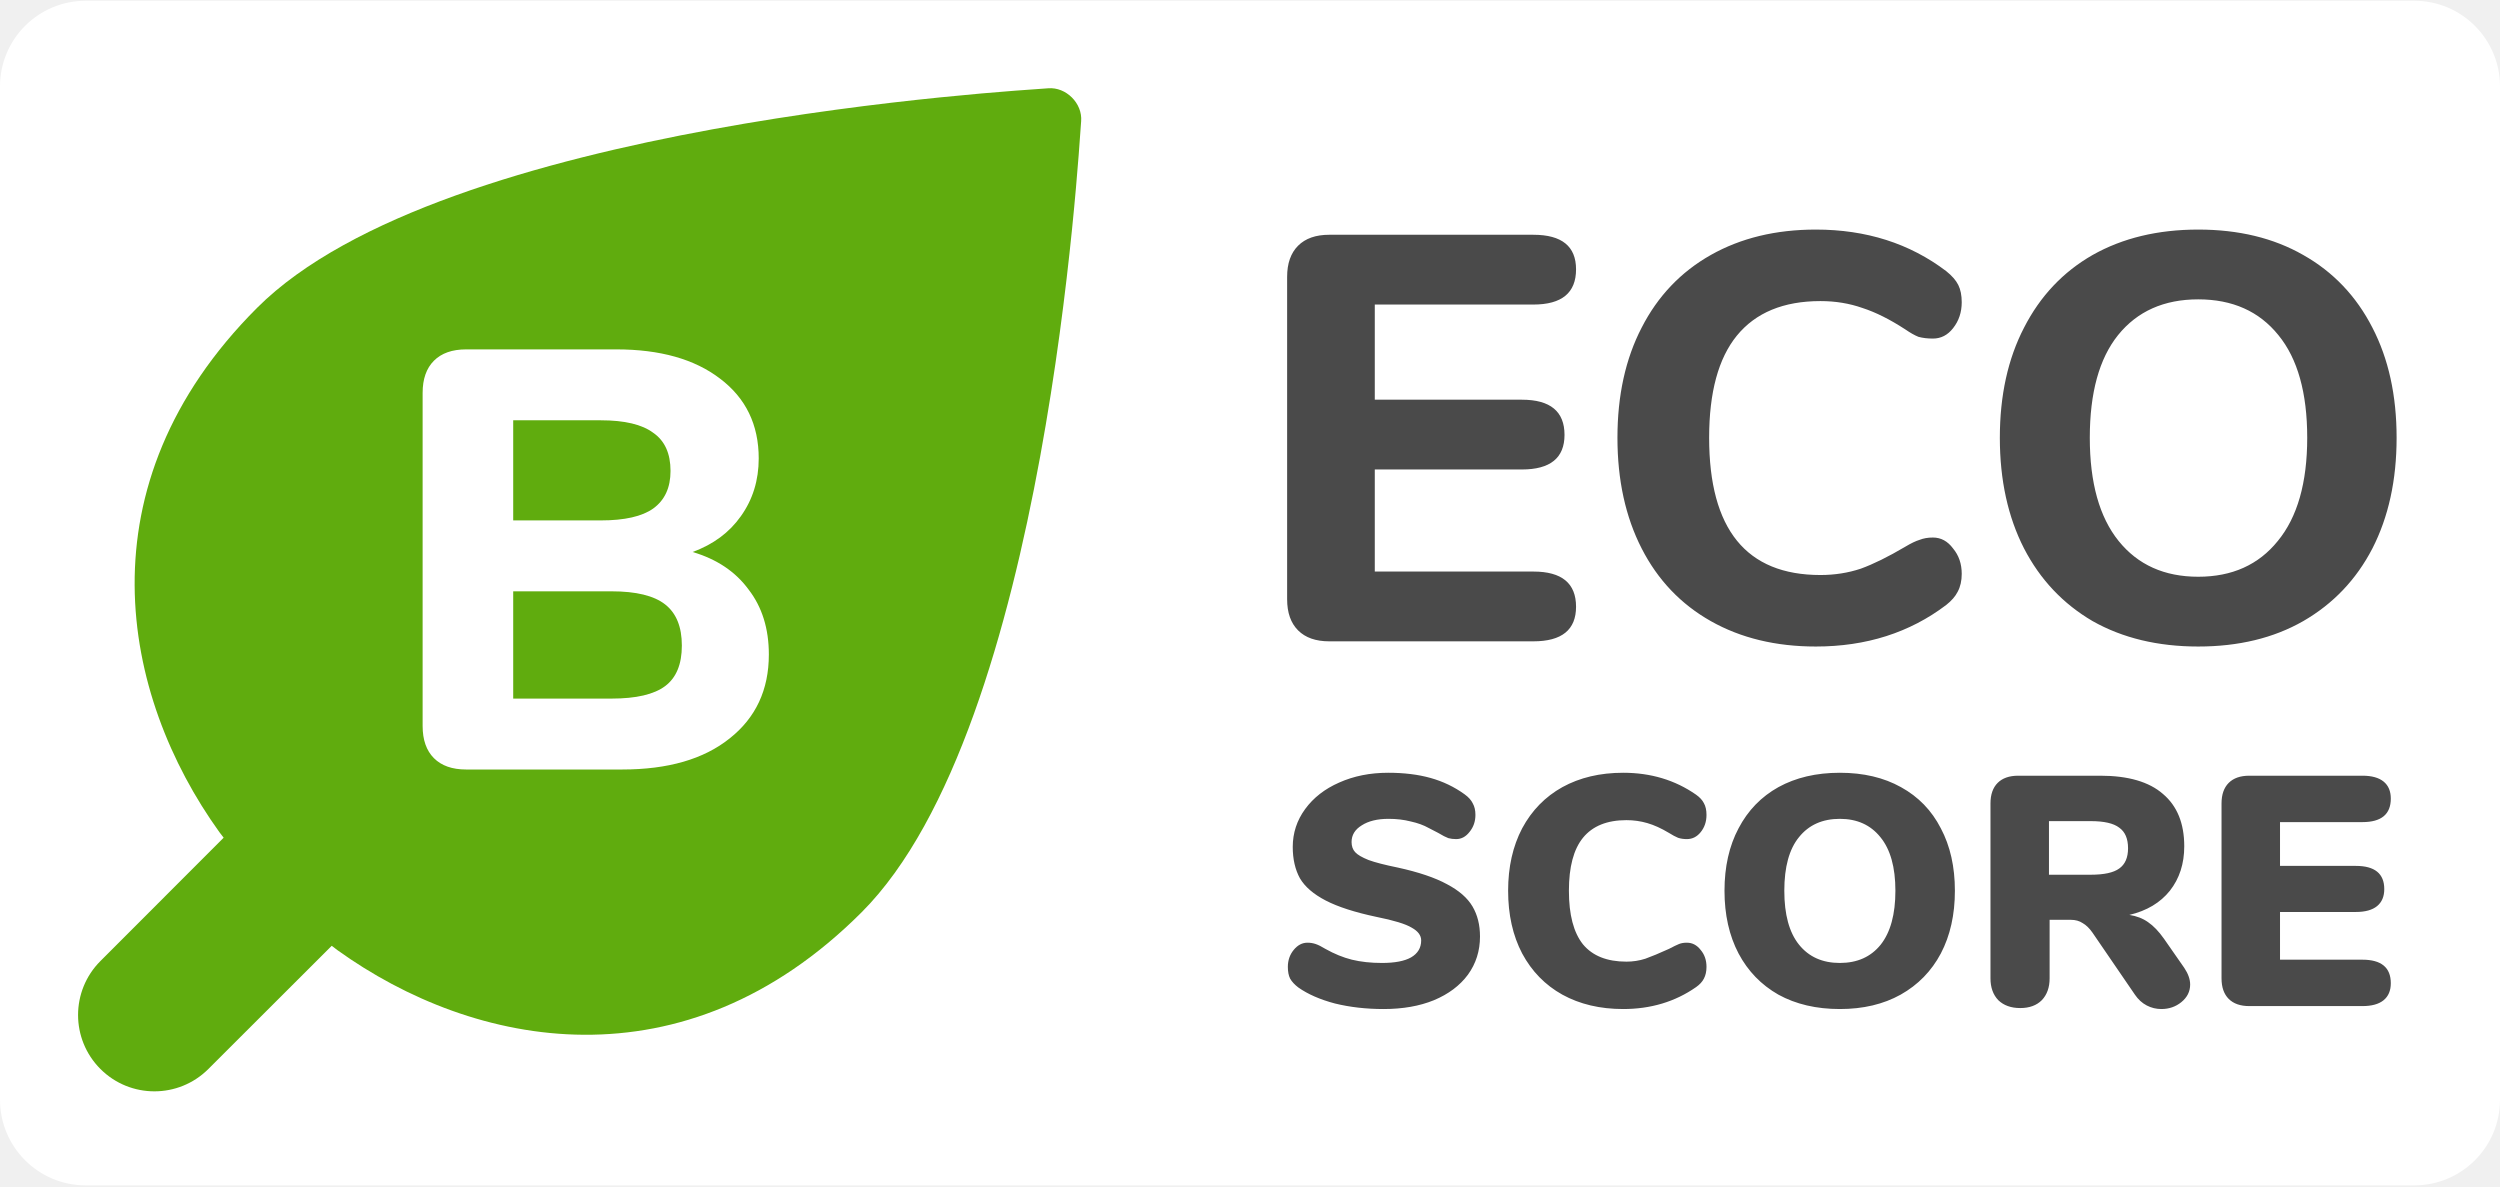
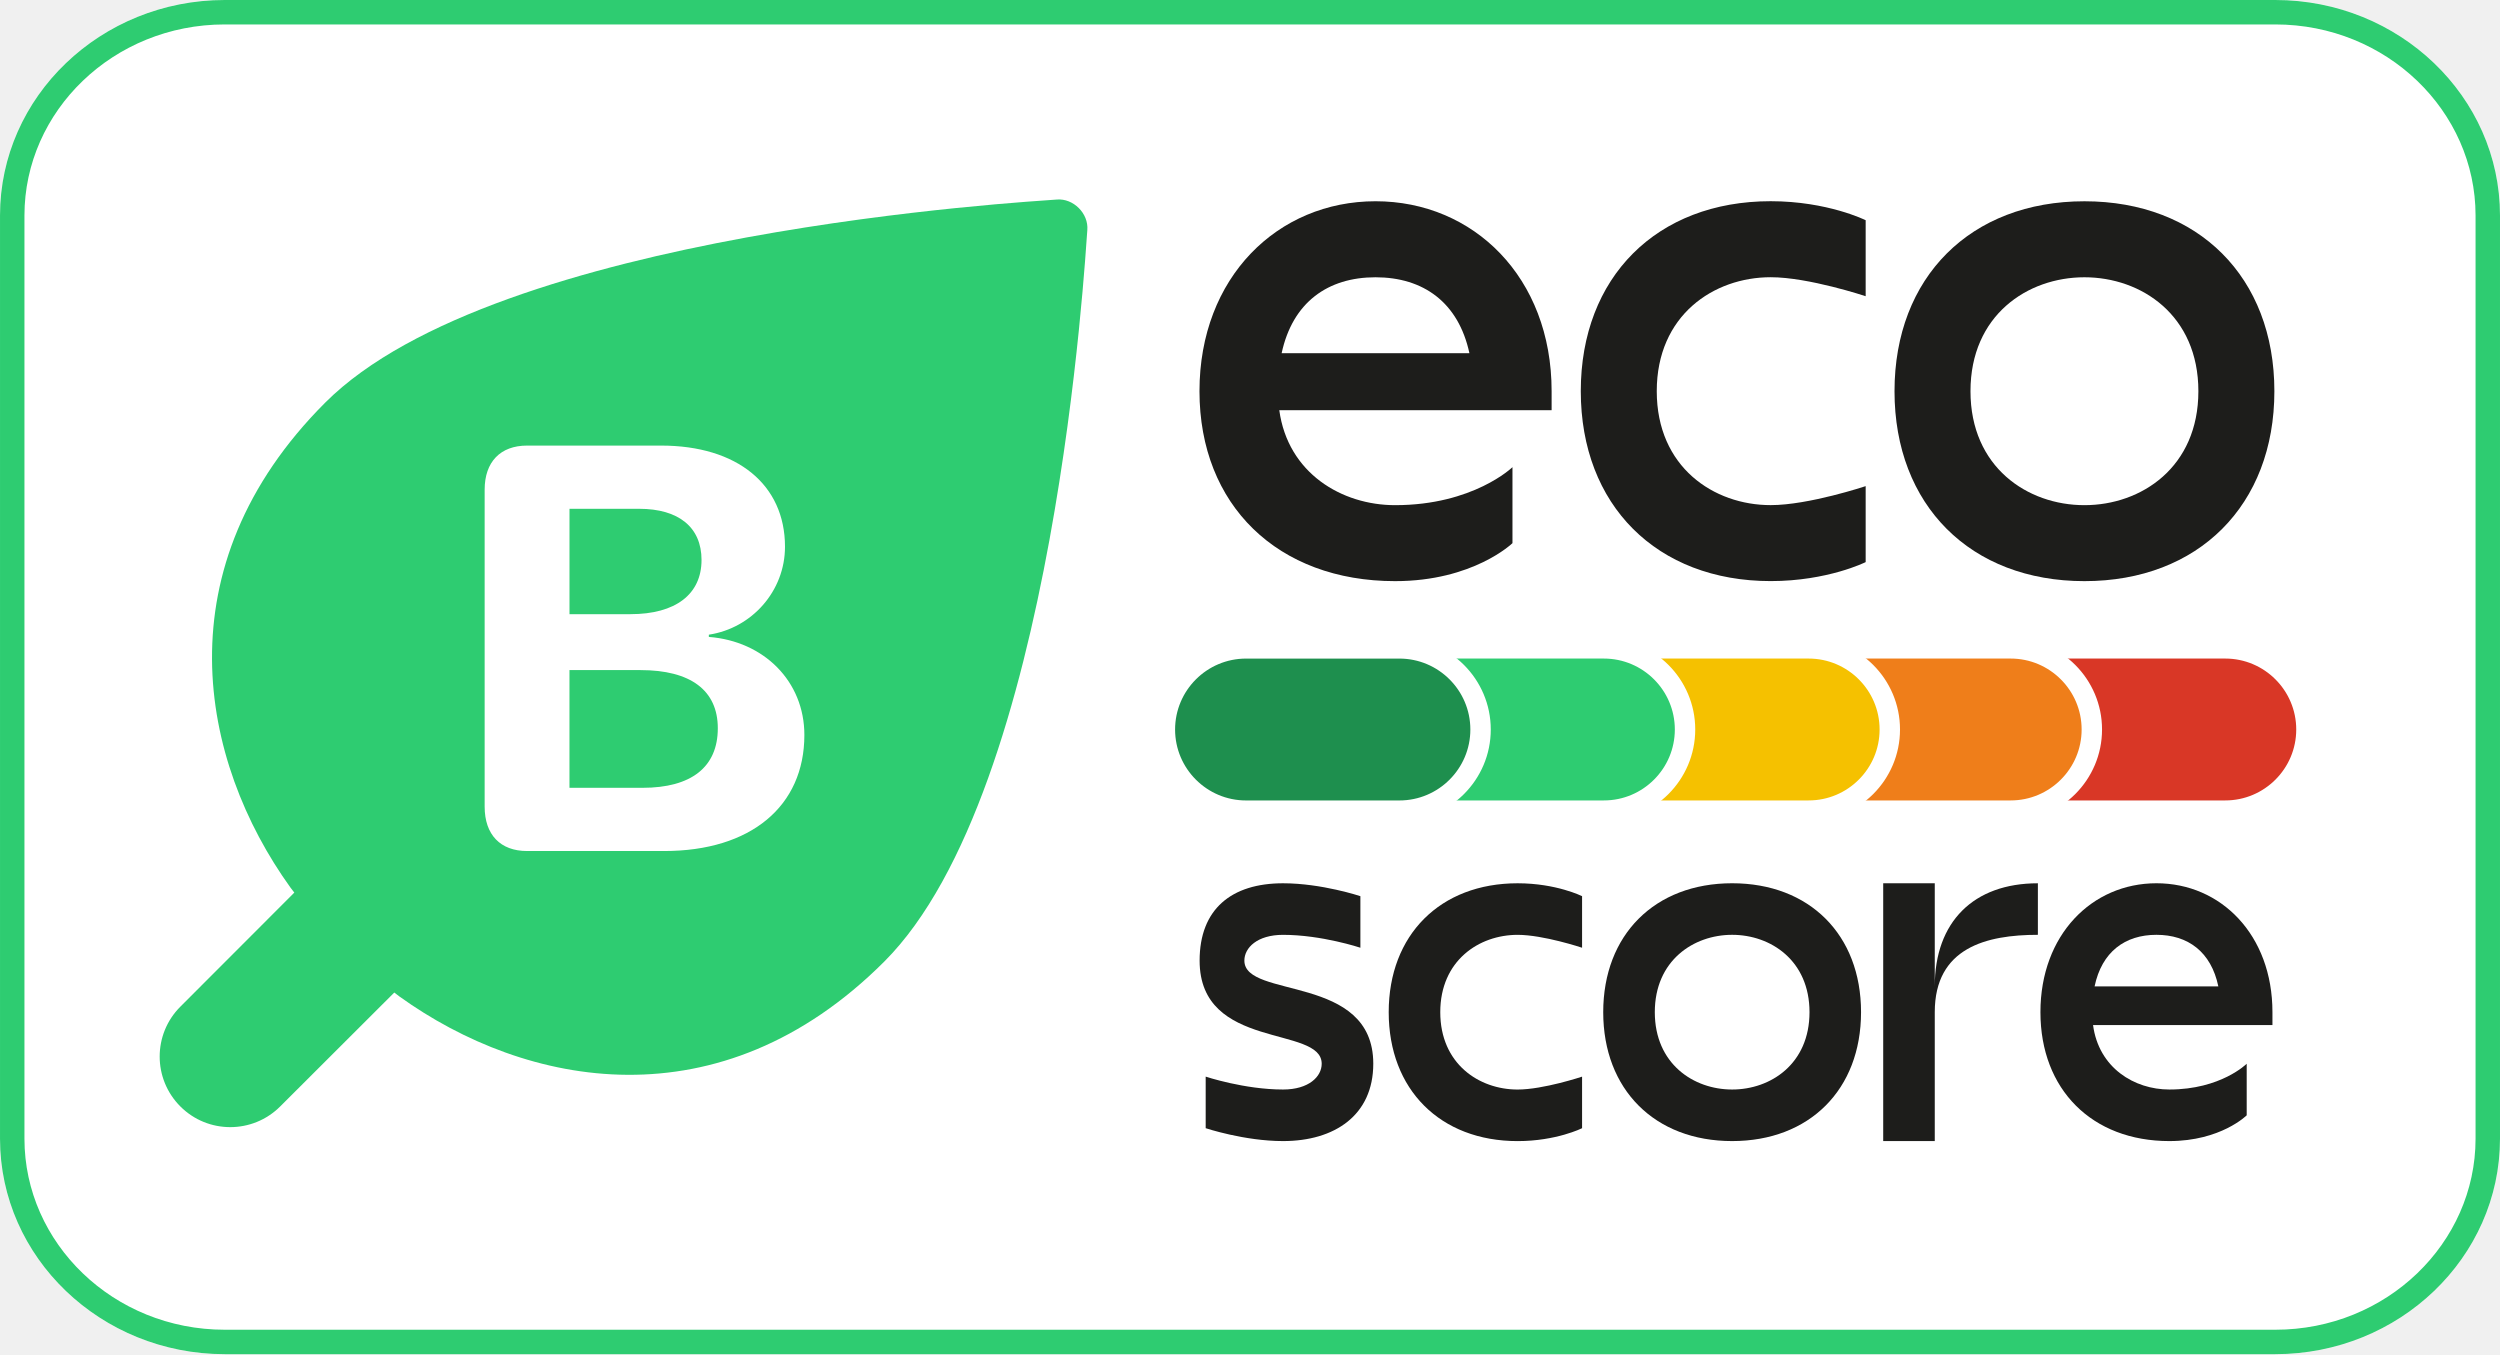
- <svg xmlns="http://www.w3.org/2000/svg" width="274" height="130" viewBox="0 0 1377.625 652.782" fill="none" version="1.1" id="svg44">
-   <rect style="fill:#ffffff;stroke-width:0.973" id="rect3193" width="1377.625" height="652.782" x="0" y="0" ry="47.219" />
-   <g clip-path="url(#clip0)" id="g34" transform="translate(-111.6875,-50.10901)">
-     <g clip-path="url(#clip1)" id="g30">
-       <path d="m 689.261,98.344 c 9.874,-0.833 19.022,8.316 18.189,18.19 -1.213,14.061 -18.725,333.622 -120.986,435.883 -98.014,98.014 -213.504,75.007 -288.915,20.795 -0.908,-0.653 -1.933,-1.439 -3.058,-2.343 l -67.981,67.886 c -16.426,16.425 -43.057,16.425 -59.482,0 -16.426,-16.426 -16.426,-43.057 0,-59.482 l 67.898,-67.97 c -0.908,-1.13 -1.699,-2.158 -2.355,-3.069 C 178.359,432.823 155.352,317.333 253.366,219.319 355.627,117.057 675.187,99.546 689.261,98.344 Z" fill="#60ac0e" id="path26" />
-       <path d="m 493.331,353.868 c 13.354,3.941 23.644,10.837 30.868,20.688 7.443,9.633 11.165,21.564 11.165,35.794 0,19.483 -7.224,34.917 -21.673,46.301 -14.23,11.384 -33.933,17.076 -59.108,17.076 h -86.036 c -7.662,0 -13.573,-2.08 -17.732,-6.239 -4.16,-4.16 -6.24,-10.071 -6.24,-17.733 V 266.191 c 0,-7.662 2.08,-13.573 6.24,-17.733 4.159,-4.159 10.07,-6.239 17.732,-6.239 h 82.752 c 24.081,0 43.127,5.364 57.138,16.091 14.23,10.727 21.345,25.394 21.345,44.003 0,12.04 -3.284,22.658 -9.852,31.852 -6.349,8.976 -15.215,15.544 -26.599,19.703 z m -98.842,-17.404 h 48.272 c 13.135,0 22.768,-2.189 28.897,-6.568 6.349,-4.597 9.523,-11.493 9.523,-20.687 0,-9.633 -3.174,-16.638 -9.523,-21.017 -6.129,-4.597 -15.762,-6.896 -28.897,-6.896 h -48.272 z m 54.183,98.186 c 13.573,0 23.424,-2.299 29.554,-6.896 6.13,-4.598 9.195,-12.041 9.195,-22.33 0,-10.289 -3.065,-17.842 -9.195,-22.658 -6.13,-4.817 -15.981,-7.225 -29.554,-7.225 h -54.183 v 59.109 z" fill="#ffffff" id="path28" />
+ <svg xmlns="http://www.w3.org/2000/svg" width="240" height="130" viewBox="0 0 240 130" version="1.1" id="svg2032">
+   <defs id="defs2029">
+     <clipPath clipPathUnits="userSpaceOnUse" id="clipPath1836">
+       <path d="m -576.406,-131.683 h 841.89 v 595.276 H -576.406 Z" id="path1838" style="stroke-width:1" />
+     </clipPath>
+     <clipPath clipPathUnits="userSpaceOnUse" id="clipPath1817">
+       <path d="m -480.445,-91.617 h 841.89 v 595.276 H -480.445 Z" id="path1819" style="stroke-width:1" />
+     </clipPath>
+     <clipPath clipPathUnits="userSpaceOnUse" id="clipPath1872">
+       <path d="m -488.313,-132.237 h 841.89 v 595.276 H -488.313 Z" id="path1874" style="stroke-width:1" />
+     </clipPath>
+     <clipPath clipPathUnits="userSpaceOnUse" id="clipPath1878">
+       <path d="m -519.714,-136.177 h 841.89 v 595.276 H -519.714 Z" id="path1880" style="stroke-width:1" />
+     </clipPath>
+     <clipPath clipPathUnits="userSpaceOnUse" id="clipPath1886">
+       <path d="m -521.325,-134.642 h 841.89 v 595.276 H -521.325 Z" id="path1888" style="stroke-width:1" />
+     </clipPath>
+     <clipPath clipPathUnits="userSpaceOnUse" id="clipPath1892">
+       <path d="m -532.144,-130.648 h 841.89 v 595.276 H -532.144 Z" id="path1894" style="stroke-width:1" />
+     </clipPath>
+     <clipPath clipPathUnits="userSpaceOnUse" id="clipPath1898">
+       <path d="m -500.02,-102.749 h 841.89 v 595.276 H -500.02 Z" id="path1900" style="stroke-width:1" />
+     </clipPath>
+     <clipPath clipPathUnits="userSpaceOnUse" id="clipPath1904">
+       <path d="m -522.55,-115.224 h 841.89 v 595.276 H -522.55 Z" id="path1906" style="stroke-width:1" />
+     </clipPath>
+     <clipPath clipPathUnits="userSpaceOnUse" id="clipPath1910">
+       <path d="m -561.373,-85.195 h 841.89 v 595.276 H -561.373 Z" id="path1912" style="stroke-width:1" />
+     </clipPath>
+     <clipPath clipPathUnits="userSpaceOnUse" id="clipPath1916">
+       <path d="m -562.786,-87.568 h 841.89 v 595.276 H -562.786 Z" id="path1918" style="stroke-width:1" />
+     </clipPath>
+     <clipPath clipPathUnits="userSpaceOnUse" id="clipPath1593">
+       <path d="m -503.056,-291.809 h 841.89 v 595.276 H -503.056 Z" id="path1595" style="stroke-width:1" />
+     </clipPath>
+     <clipPath clipPathUnits="userSpaceOnUse" id="clipPath1929">
+       <path d="m -503.055,-239.322 h 841.89 v 595.276 H -503.055 Z" id="path1931" style="stroke-width:1" />
+     </clipPath>
+     <clipPath clipPathUnits="userSpaceOnUse" id="clipPath1605">
+       <path d="m -427.382,-279.942 h 841.89 v 595.276 H -427.382 Z" id="path1607" style="stroke-width:1" />
+     </clipPath>
+     <clipPath clipPathUnits="userSpaceOnUse" id="clipPath1618">
+       <path d="m -458.785,-283.881 h 841.89 v 595.276 H -458.785 Z" id="path1620" style="stroke-width:1" />
+     </clipPath>
+     <clipPath clipPathUnits="userSpaceOnUse" id="clipPath1611">
+       <path d="M -460.394,-282.347 H 381.496 V 312.929 H -460.394 Z" id="path1613" style="stroke-width:1" />
+     </clipPath>
+     <clipPath clipPathUnits="userSpaceOnUse" id="clipPath1599">
+       <path d="m -471.214,-278.353 h 841.89 v 595.276 H -471.214 Z" id="path1601" style="stroke-width:1" />
+     </clipPath>
+     <clipPath clipPathUnits="userSpaceOnUse" id="clipPath1624">
+       <path d="m -441.091,-250.452 h 841.89 v 595.276 H -441.091 Z" id="path1626" style="stroke-width:1" />
+     </clipPath>
+     <clipPath clipPathUnits="userSpaceOnUse" id="clipPath1630">
+       <path d="m -461.62,-262.929 h 841.89 v 595.276 H -461.62 Z" id="path1632" style="stroke-width:1" />
+     </clipPath>
+     <clipPath clipPathUnits="userSpaceOnUse" id="clipPath1636">
+       <path d="m -478.601,-250.452 h 841.89 v 595.276 H -478.601 Z" id="path1638" style="stroke-width:1" />
+     </clipPath>
+     <clipPath clipPathUnits="userSpaceOnUse" id="clipPath1642">
+       <path d="m -420.708,-232.9 h 841.89 v 595.276 H -420.708 Z" id="path1644" style="stroke-width:1" />
+     </clipPath>
+     <clipPath clipPathUnits="userSpaceOnUse" id="clipPath1922">
+       <path d="m -422.121,-235.273 h 841.89 v 595.276 H -422.121 Z" id="path1924" style="stroke-width:1" />
+     </clipPath>
+     <clipPath clipPathUnits="userSpaceOnUse" id="clipPath1866">
+       <path d="m -625.833,-291.809 h 841.89 v 595.276 H -625.833 Z" id="path1868" style="stroke-width:1" />
+     </clipPath>
+     <clipPath clipPathUnits="userSpaceOnUse" id="clipPath1717">
+       <path d="m -625.833,-239.322 h 841.89 v 595.276 H -625.833 Z" id="path1719" style="stroke-width:1" />
+     </clipPath>
+     <clipPath clipPathUnits="userSpaceOnUse" id="clipPath1729">
+       <path d="m -542.292,-239.322 h 841.89 v 595.276 H -542.292 Z" id="path1731" style="stroke-width:1" />
+     </clipPath>
+     <clipPath clipPathUnits="userSpaceOnUse" id="clipPath1735">
+       <path d="m -586.469,-262.929 h 841.89 v 595.276 H -586.469 Z" id="path1737" style="stroke-width:1" />
+     </clipPath>
+     <clipPath clipPathUnits="userSpaceOnUse" id="clipPath1741">
+       <path d="m -601.379,-250.452 h 841.89 v 595.276 H -601.379 Z" id="path1743" style="stroke-width:1" />
+     </clipPath>
+     <clipPath clipPathUnits="userSpaceOnUse" id="clipPath1747">
+       <path d="m -550.161,-279.942 h 841.89 v 595.276 H -550.161 Z" id="path1749" style="stroke-width:1" />
+     </clipPath>
+     <clipPath clipPathUnits="userSpaceOnUse" id="clipPath1759">
+       <path d="m -581.562,-283.881 h 841.89 v 595.276 H -581.562 Z" id="path1761" style="stroke-width:1" />
+     </clipPath>
+     <clipPath clipPathUnits="userSpaceOnUse" id="clipPath1765">
+       <path d="M -583.172,-282.347 H 258.718 V 312.929 H -583.172 Z" id="path1767" style="stroke-width:1" />
+     </clipPath>
+     <clipPath clipPathUnits="userSpaceOnUse" id="clipPath1773">
+       <path d="m -593.991,-278.353 h 841.89 v 595.276 H -593.991 Z" id="path1775" style="stroke-width:1" />
+     </clipPath>
+     <clipPath clipPathUnits="userSpaceOnUse" id="clipPath1779">
+       <path d="m -563.464,-232.9 h 841.89 v 595.276 H -563.464 Z" id="path1781" style="stroke-width:1" />
+     </clipPath>
+     <clipPath clipPathUnits="userSpaceOnUse" id="clipPath1785">
+       <path d="m -564.877,-235.273 h 841.89 v 595.276 H -564.877 Z" id="path1787" style="stroke-width:1" />
+     </clipPath>
+     <clipPath clipPathUnits="userSpaceOnUse" id="clipPath1792">
+       <path d="m -503.055,-216.392 h 841.89 v 595.276 H -503.055 Z" id="path1794" style="stroke-width:1" />
+     </clipPath>
+     <clipPath clipPathUnits="userSpaceOnUse" id="clipPath1753">
+       <path d="m -503.055,-163.905 h 841.89 v 595.276 H -503.055 Z" id="path1755" style="stroke-width:1" />
+     </clipPath>
+     <clipPath clipPathUnits="userSpaceOnUse" id="clipPath1723">
+       <path d="m -419.514,-163.905 h 841.89 v 595.276 H -419.514 Z" id="path1725" style="stroke-width:1" />
+     </clipPath>
+     <clipPath clipPathUnits="userSpaceOnUse" id="clipPath1798">
+       <path d="M -427.382,-204.525 H 414.508 V 390.751 H -427.382 Z" id="path1800" style="stroke-width:1" />
+     </clipPath>
+     <clipPath clipPathUnits="userSpaceOnUse" id="clipPath1804">
+       <path d="m -458.784,-208.465 h 841.89 v 595.276 H -458.784 Z" id="path1806" style="stroke-width:1" />
+     </clipPath>
+     <clipPath clipPathUnits="userSpaceOnUse" id="clipPath1810">
+       <path d="m -460.394,-206.93 h 841.89 v 595.276 H -460.394 Z" id="path1812" style="stroke-width:1" />
+     </clipPath>
+     <clipPath clipPathUnits="userSpaceOnUse" id="clipPath1823">
+       <path d="m -471.213,-202.936 h 841.89 v 595.276 H -471.213 Z" id="path1825" style="stroke-width:1" />
+     </clipPath>
+     <clipPath clipPathUnits="userSpaceOnUse" id="clipPath1830">
+       <path d="m -437.456,-175.036 h 841.89 v 595.276 H -437.456 Z" id="path1832" style="stroke-width:1" />
+     </clipPath>
+     <clipPath clipPathUnits="userSpaceOnUse" id="clipPath1848">
+       <path d="m -480.209,-175.036 h 841.89 v 595.276 H -480.209 Z" id="path1850" style="stroke-width:1" />
+     </clipPath>
+     <clipPath clipPathUnits="userSpaceOnUse" id="clipPath1842">
+       <path d="m -460.551,-157.483 h 841.89 v 595.276 H -460.551 Z" id="path1844" style="stroke-width:1" />
+     </clipPath>
+     <clipPath clipPathUnits="userSpaceOnUse" id="clipPath1854">
+       <path d="m -461.964,-159.856 h 841.89 v 595.276 H -461.964 Z" id="path1856" style="stroke-width:1" />
+     </clipPath>
+     <clipPath clipPathUnits="userSpaceOnUse" id="clipPath1860">
+       <path d="m -452.876,-180.763 h 841.89 v 595.276 H -452.876 Z" id="path1862" style="stroke-width:1" />
+     </clipPath>
+     <clipPath clipPathUnits="userSpaceOnUse" id="clipPath1648">
+       <path d="m -625.835,-216.392 h 841.89 v 595.276 H -625.835 Z" id="path1650" style="stroke-width:1" />
+     </clipPath>
+     <clipPath clipPathUnits="userSpaceOnUse" id="clipPath1655">
+       <path d="m -625.833,-163.905 h 841.89 v 595.276 H -625.833 Z" id="path1657" style="stroke-width:1" />
+     </clipPath>
+     <clipPath clipPathUnits="userSpaceOnUse" id="clipPath1661">
+       <path d="m -542.292,-163.905 h 841.89 v 595.276 H -542.292 Z" id="path1663" style="stroke-width:1" />
+     </clipPath>
+     <clipPath clipPathUnits="userSpaceOnUse" id="clipPath1673">
+       <path d="M -550.161,-204.525 H 291.729 V 390.751 H -550.161 Z" id="path1675" style="stroke-width:1" />
+     </clipPath>
+     <clipPath clipPathUnits="userSpaceOnUse" id="clipPath1667">
+       <path d="m -581.562,-208.465 h 841.89 v 595.276 H -581.562 Z" id="path1669" style="stroke-width:1" />
+     </clipPath>
+     <clipPath clipPathUnits="userSpaceOnUse" id="clipPath1687">
+       <path d="m -583.173,-206.93 h 841.89 v 595.276 H -583.173 Z" id="path1689" style="stroke-width:1" />
+     </clipPath>
+     <clipPath clipPathUnits="userSpaceOnUse" id="clipPath1680">
+       <path d="m -593.993,-202.935 h 841.89 v 595.276 H -593.993 Z" id="path1682" style="stroke-width:1" />
+     </clipPath>
+     <clipPath clipPathUnits="userSpaceOnUse" id="clipPath1693">
+       <path d="m -561.868,-175.036 h 841.89 v 595.276 H -561.868 Z" id="path1695" style="stroke-width:1" />
+     </clipPath>
+     <clipPath clipPathUnits="userSpaceOnUse" id="clipPath1699">
+       <path d="m -582.388,-187.512 h 841.89 v 595.276 H -582.388 Z" id="path1701" style="stroke-width:1" />
+     </clipPath>
+     <clipPath clipPathUnits="userSpaceOnUse" id="clipPath1705">
+       <path d="m -603.221,-157.483 h 841.89 v 595.276 H -603.221 Z" id="path1707" style="stroke-width:1" />
+     </clipPath>
+     <clipPath clipPathUnits="userSpaceOnUse" id="clipPath1711">
+       <path d="m -604.633,-159.856 h 841.89 v 595.276 H -604.633 Z" id="path1713" style="stroke-width:1" />
+     </clipPath>
+     <clipPath clipPathUnits="userSpaceOnUse" id="clipPath1836-3">
+       <path d="m -576.406,-131.683 h 841.89 v 595.276 H -576.406 Z" id="path1838-6" style="stroke-width:1" />
+     </clipPath>
+     <clipPath clipPathUnits="userSpaceOnUse" id="clipPath1817-7">
+       <path d="m -480.445,-91.617 h 841.89 v 595.276 H -480.445 Z" id="path1819-5" style="stroke-width:1" />
+     </clipPath>
+     <clipPath clipPathUnits="userSpaceOnUse" id="clipPath1872-3">
+       <path d="m -488.313,-132.237 h 841.89 v 595.276 H -488.313 Z" id="path1874-5" style="stroke-width:1" />
+     </clipPath>
+     <clipPath clipPathUnits="userSpaceOnUse" id="clipPath1878-6">
+       <path d="m -519.714,-136.177 h 841.89 v 595.276 H -519.714 Z" id="path1880-2" style="stroke-width:1" />
+     </clipPath>
+     <clipPath clipPathUnits="userSpaceOnUse" id="clipPath1886-9">
+       <path d="m -521.325,-134.642 h 841.89 v 595.276 H -521.325 Z" id="path1888-1" style="stroke-width:1" />
+     </clipPath>
+     <clipPath clipPathUnits="userSpaceOnUse" id="clipPath1892-2">
+       <path d="m -532.144,-130.648 h 841.89 v 595.276 H -532.144 Z" id="path1894-7" style="stroke-width:1" />
+     </clipPath>
+     <clipPath clipPathUnits="userSpaceOnUse" id="clipPath1898-0">
+       <path d="m -500.02,-102.749 h 841.89 v 595.276 H -500.02 Z" id="path1900-9" style="stroke-width:1" />
+     </clipPath>
+     <clipPath clipPathUnits="userSpaceOnUse" id="clipPath1904-3">
+       <path d="m -522.55,-115.224 h 841.89 v 595.276 H -522.55 Z" id="path1906-6" style="stroke-width:1" />
+     </clipPath>
+     <clipPath clipPathUnits="userSpaceOnUse" id="clipPath1910-0">
+       <path d="m -561.373,-85.195 h 841.89 v 595.276 H -561.373 Z" id="path1912-6" style="stroke-width:1" />
+     </clipPath>
+     <clipPath clipPathUnits="userSpaceOnUse" id="clipPath1916-2">
+       <path d="m -562.786,-87.568 h 841.89 v 595.276 H -562.786 Z" id="path1918-6" style="stroke-width:1" />
+     </clipPath>
+     <clipPath clipPathUnits="userSpaceOnUse" id="clipPath2322">
+       <path d="m -537.029,-102.748 h 841.89 v 595.276 H -537.029 Z" id="path2324" style="stroke-width:1" />
+     </clipPath>
+     <clipPath clipPathUnits="userSpaceOnUse" id="clipPath2310">
+       <path d="m -479.578,-329.849 h 841.89 v 595.276 H -479.578 Z" id="path2312" style="stroke-width:1" />
+     </clipPath>
+     <clipPath clipPathUnits="userSpaceOnUse" id="clipPath2316">
+       <path d="m -479.578,-331.758 h 841.89 v 595.276 H -479.578 Z" id="path2318" style="stroke-width:1" />
+     </clipPath>
+     <clipPath clipPathUnits="userSpaceOnUse" id="clipPath2328">
+       <path d="m -487.594,-375.361 h 841.89 v 595.276 H -487.594 Z" id="path2330" style="stroke-width:1" />
+     </clipPath>
+     <clipPath clipPathUnits="userSpaceOnUse" id="clipPath2341">
+       <path d="m -519.581,-379.175 h 841.89 v 595.276 H -519.581 Z" id="path2343" style="stroke-width:1" />
+     </clipPath>
+     <clipPath clipPathUnits="userSpaceOnUse" id="clipPath2334">
+       <path d="m -521.221,-377.69 h 841.89 v 595.276 H -521.221 Z" id="path2336" style="stroke-width:1" />
+     </clipPath>
+     <clipPath clipPathUnits="userSpaceOnUse" id="clipPath2368">
+       <path d="m -532.242,-373.822 h 841.89 v 595.276 H -532.242 Z" id="path2370" style="stroke-width:1" />
+     </clipPath>
+     <clipPath clipPathUnits="userSpaceOnUse" id="clipPath2347">
+       <path d="m -564.678,-336.041 h 841.89 v 595.276 H -564.678 Z" id="path2349" style="stroke-width:1" />
+     </clipPath>
+     <clipPath clipPathUnits="userSpaceOnUse" id="clipPath2353">
+       <path d="m -479.578,-336.041 h 841.89 v 595.276 H -479.578 Z" id="path2355" style="stroke-width:1" />
+     </clipPath>
+     <clipPath clipPathUnits="userSpaceOnUse" id="clipPath2361">
+       <path d="m -515.48,-351.719 h 841.89 v 595.276 H -515.48 Z" id="path2363" style="stroke-width:1" />
+     </clipPath>
+     <clipPath clipPathUnits="userSpaceOnUse" id="clipPath1593-1">
+       <path d="m -503.056,-291.809 h 841.89 v 595.276 H -503.056 Z" id="path1595-8" style="stroke-width:1" />
+     </clipPath>
+     <clipPath clipPathUnits="userSpaceOnUse" id="clipPath1929-7">
+       <path d="m -503.055,-239.322 h 841.89 v 595.276 H -503.055 Z" id="path1931-9" style="stroke-width:1" />
+     </clipPath>
+     <clipPath clipPathUnits="userSpaceOnUse" id="clipPath1605-2">
+       <path d="m -427.382,-279.942 h 841.89 v 595.276 H -427.382 Z" id="path1607-0" style="stroke-width:1" />
+     </clipPath>
+     <clipPath clipPathUnits="userSpaceOnUse" id="clipPath1618-2">
+       <path d="m -458.785,-283.881 h 841.89 v 595.276 H -458.785 Z" id="path1620-3" style="stroke-width:1" />
+     </clipPath>
+     <clipPath clipPathUnits="userSpaceOnUse" id="clipPath1611-7">
+       <path d="M -460.394,-282.347 H 381.496 V 312.929 H -460.394 Z" id="path1613-5" style="stroke-width:1" />
+     </clipPath>
+     <clipPath clipPathUnits="userSpaceOnUse" id="clipPath1599-9">
+       <path d="m -471.214,-278.353 h 841.89 v 595.276 H -471.214 Z" id="path1601-2" style="stroke-width:1" />
+     </clipPath>
+     <clipPath clipPathUnits="userSpaceOnUse" id="clipPath1624-2">
+       <path d="m -441.091,-250.452 h 841.89 v 595.276 H -441.091 Z" id="path1626-8" style="stroke-width:1" />
+     </clipPath>
+     <clipPath clipPathUnits="userSpaceOnUse" id="clipPath1630-9">
+       <path d="m -461.62,-262.929 h 841.89 v 595.276 H -461.62 Z" id="path1632-7" style="stroke-width:1" />
+     </clipPath>
+     <clipPath clipPathUnits="userSpaceOnUse" id="clipPath1636-3">
+       <path d="m -478.601,-250.452 h 841.89 v 595.276 H -478.601 Z" id="path1638-6" style="stroke-width:1" />
+     </clipPath>
+     <clipPath clipPathUnits="userSpaceOnUse" id="clipPath1642-1">
+       <path d="m -420.708,-232.9 h 841.89 v 595.276 H -420.708 Z" id="path1644-2" style="stroke-width:1" />
+     </clipPath>
+     <clipPath clipPathUnits="userSpaceOnUse" id="clipPath1922-9">
+       <path d="m -422.121,-235.273 h 841.89 v 595.276 H -422.121 Z" id="path1924-3" style="stroke-width:1" />
+     </clipPath>
+     <clipPath clipPathUnits="userSpaceOnUse" id="clipPath2310-1">
+       <path d="m -479.578,-329.849 h 841.89 v 595.276 H -479.578 Z" id="path2312-9" style="stroke-width:1" />
+     </clipPath>
+     <clipPath clipPathUnits="userSpaceOnUse" id="clipPath2316-4">
+       <path d="m -479.578,-331.758 h 841.89 v 595.276 H -479.578 Z" id="path2318-7" style="stroke-width:1" />
+     </clipPath>
+     <clipPath clipPathUnits="userSpaceOnUse" id="clipPath2328-8">
+       <path d="m -487.594,-375.361 h 841.89 v 595.276 H -487.594 Z" id="path2330-4" style="stroke-width:1" />
+     </clipPath>
+     <clipPath clipPathUnits="userSpaceOnUse" id="clipPath2341-5">
+       <path d="m -519.581,-379.175 h 841.89 v 595.276 H -519.581 Z" id="path2343-0" style="stroke-width:1" />
+     </clipPath>
+     <clipPath clipPathUnits="userSpaceOnUse" id="clipPath2334-3">
+       <path d="m -521.221,-377.69 h 841.89 v 595.276 H -521.221 Z" id="path2336-6" style="stroke-width:1" />
+     </clipPath>
+     <clipPath clipPathUnits="userSpaceOnUse" id="clipPath2368-1">
+       <path d="m -532.242,-373.822 h 841.89 v 595.276 H -532.242 Z" id="path2370-0" style="stroke-width:1" />
+     </clipPath>
+     <clipPath clipPathUnits="userSpaceOnUse" id="clipPath2347-6">
+       <path d="m -564.678,-336.041 h 841.89 v 595.276 H -564.678 Z" id="path2349-3" style="stroke-width:1" />
+     </clipPath>
+     <clipPath clipPathUnits="userSpaceOnUse" id="clipPath2353-2">
+       <path d="m -479.578,-336.041 h 841.89 v 595.276 H -479.578 Z" id="path2355-0" style="stroke-width:1" />
+     </clipPath>
+     <clipPath clipPathUnits="userSpaceOnUse" id="clipPath2361-6">
+       <path d="m -515.48,-351.719 h 841.89 v 595.276 H -515.48 Z" id="path2363-1" style="stroke-width:1" />
+     </clipPath>
+   </defs>
+   <g id="layer1">
+     <g id="g2493" transform="matrix(2.206756,0,0,-2.206756,-1169.297,643.9515)">
+       <path d="m 529.871,242.271 c 0,-5.169 4.387,-9.372 9.777,-9.372 h 89.203 c 5.391,0 9.776,4.205 9.776,9.372 v 40.166 c 0,5.168 -4.386,9.372 -9.776,9.372 h -89.204 c -5.391,0 -9.776,-4.205 -9.776,-9.372 z" fill="#ffffff" id="path13806" style="stroke-width:1.636" />
+       <path fill-rule="evenodd" clip-rule="evenodd" d="m 530.935,242.271 c 0,-4.539 3.868,-8.309 8.714,-8.309 h 89.203 c 4.846,0 8.713,3.77 8.713,8.309 v 40.166 c 0,4.539 -3.867,8.309 -8.713,8.309 h -89.204 c -4.846,0 -8.713,-3.77 -8.713,-8.309 z m 8.714,-9.372 c -5.391,0 -9.777,4.204 -9.777,9.372 v 40.166 c 0,5.167 4.386,9.372 9.776,9.372 h 89.204 c 5.391,0 9.776,-4.204 9.776,-9.372 v -40.166 c 0,-5.168 -4.386,-9.372 -9.776,-9.372 z" fill="#2ecc71" id="path13808" style="stroke-width:1.636" />
+       <path d="M 597.37,273.964 H 585.524 c 0.374,-2.743 2.723,-4.131 5.038,-4.131 3.404,0 5.106,1.653 5.106,1.653 v -3.305 c 0,0 -1.702,-1.653 -5.106,-1.653 -5.106,0 -8.51,3.305 -8.51,8.263 0,4.957 3.404,8.263 7.66,8.263 4.255,0 7.659,-3.304 7.659,-8.263 v -0.827 z m -11.744,2.479 h 8.169 c -0.477,2.214 -2.008,3.304 -4.085,3.304 -2.076,0 -3.608,-1.091 -4.084,-3.304 z" fill="#1d1d1b" id="path13810" style="stroke-width:1.636" />
+       <path d="m 611.033,282.227 v -3.304 c 0,0 -2.479,0.826 -4.131,0.826 -2.479,0 -4.957,-1.653 -4.957,-4.957 0,-3.305 2.479,-4.957 4.957,-4.957 1.653,0 4.131,0.826 4.131,0.826 v -3.305 c 0,0 -1.653,-0.826 -4.131,-0.826 -4.957,0 -8.262,3.305 -8.262,8.263 0,4.957 3.305,8.263 8.262,8.263 2.478,-9.4e-4 4.131,-0.827 4.131,-0.827 z" fill="#1d1d1b" id="path13812" style="stroke-width:1.636" />
+       <path d="m 628.813,274.79 c 0,-4.957 -3.305,-8.262 -8.262,-8.262 -4.957,0 -8.263,3.304 -8.263,8.262 0,4.957 3.305,8.263 8.263,8.263 4.957,0 8.262,-3.305 8.262,-8.263 z m -13.22,0 c 0,-3.304 2.479,-4.957 4.957,-4.957 2.479,0 4.957,1.653 4.957,4.957 0,3.305 -2.479,4.957 -4.957,4.957 -2.478,0 -4.957,-1.652 -4.957,-4.957 z" fill="#1d1d1b" id="path13814" style="stroke-width:1.636" />
+       <path d="m 585.687,242.169 c -1.683,0 -3.365,0.561 -3.365,0.561 v 2.243 c 0,0 1.683,-0.561 3.365,-0.561 1.121,0 1.682,0.561 1.682,1.121 0,1.683 -5.311,0.561 -5.311,4.486 0,2.243 1.386,3.365 3.629,3.365 1.683,0 3.365,-0.561 3.365,-0.561 v -2.243 c 0,0 -1.683,0.561 -3.365,0.561 -1.121,0 -1.682,-0.561 -1.682,-1.121 0,-1.683 5.608,-0.561 5.608,-4.486 -9.8e-4,-2.244 -1.683,-3.365 -3.926,-3.365 z" fill="#1d1d1b" id="path13816" style="stroke-width:1.636" />
+       <path d="m 598.696,252.823 v -2.243 c 0,0 -1.682,0.561 -2.804,0.561 -1.682,0 -3.365,-1.121 -3.365,-3.365 0,-2.243 1.683,-3.365 3.365,-3.365 1.121,0 2.804,0.561 2.804,0.561 v -2.243 c 0,0 -1.121,-0.561 -2.804,-0.561 -3.365,0 -5.608,2.243 -5.608,5.608 0,3.365 2.243,5.608 5.608,5.608 1.683,0 2.804,-0.561 2.804,-0.561 z" fill="#1d1d1b" id="path13818" style="stroke-width:1.636" />
+       <path d="m 610.832,247.777 c 0,-3.365 -2.243,-5.608 -5.608,-5.608 -3.365,0 -5.608,2.243 -5.608,5.608 0,3.365 2.243,5.608 5.608,5.608 3.365,0 5.608,-2.243 5.608,-5.608 z m -8.972,0 c 0,-2.243 1.682,-3.365 3.365,-3.365 1.683,0 3.365,1.121 3.365,3.365 0,2.243 -1.682,3.365 -3.365,3.365 -1.683,0 -3.365,-1.122 -3.365,-3.365 z" fill="#1d1d1b" id="path13820" style="stroke-width:1.636" />
+       <path d="m 618.525,253.385 v -2.243 c -2.243,0 -4.486,-0.561 -4.486,-3.365 v -5.608 h -2.243 v 11.215 h 2.243 v -4.486 c 7.9e-4,2.804 1.682,4.486 4.486,4.486 z" fill="#1d1d1b" id="path13822" style="stroke-width:1.636" />
+       <path d="m 628.731,247.216 h -7.806 c 0.247,-1.862 1.794,-2.804 3.319,-2.804 2.243,0 3.365,1.121 3.365,1.121 v -2.243 c 0,0 -1.121,-1.121 -3.365,-1.121 -3.365,0 -5.608,2.243 -5.608,5.608 0,3.365 2.243,5.608 5.047,5.608 2.804,0 5.046,-2.243 5.046,-5.608 v -0.561 z m -7.739,1.683 h 5.383 c -0.313,1.503 -1.323,2.243 -2.691,2.243 -1.369,8.3e-4 -2.378,-0.74 -2.692,-2.243 z" fill="#1d1d1b" id="path13824" style="stroke-width:1.636" />
+       <path d="m 630.207,260.074 c 0,1.949 -1.581,3.53 -3.531,3.53 h -10.176 c -1.95,0 -3.531,-1.581 -3.531,-3.53 0,-1.95 1.581,-3.531 3.531,-3.531 h 10.176 c 1.951,9.7e-4 3.531,1.581 3.531,3.531 z" fill="#d93726" id="path13826" style="stroke-width:1.636" />
+       <path d="m 630.652,260.074 c 0,-2.192 -1.783,-3.975 -3.974,-3.975 h -10.176 c -2.192,0 -3.975,1.783 -3.975,3.975 0,2.191 1.783,3.974 3.975,3.974 h 10.176 c 2.191,0 3.974,-1.783 3.974,-3.974 z m -3.974,-3.086 c 1.702,0 3.086,1.385 3.086,3.086 0,1.702 -1.385,3.086 -3.086,3.086 h -10.176 c -1.702,0 -3.086,-1.385 -3.086,-3.086 0,-1.701 1.385,-3.086 3.086,-3.086 z" fill="#ffffff" id="path13828" style="stroke-width:1.636" />
+       <path d="m 620.872,260.074 c 0,1.949 -1.581,3.53 -3.531,3.53 h -9.767 c -1.949,0 -3.531,-1.581 -3.531,-3.53 0,-1.95 1.581,-3.531 3.531,-3.531 h 9.767 c 1.95,9.7e-4 3.531,1.581 3.531,3.531 z" fill="#ef7e1a" id="path13830" style="stroke-width:1.636" />
+       <path d="m 621.316,260.074 c 0,-2.192 -1.783,-3.975 -3.974,-3.975 h -9.749 c -2.191,0 -3.974,1.783 -3.974,3.975 0,2.191 1.783,3.974 3.974,3.974 h 9.749 c 2.191,0 3.974,-1.783 3.974,-3.974 z m -3.974,-3.086 c 1.702,0 3.086,1.385 3.086,3.086 0,1.702 -1.385,3.086 -3.086,3.086 h -9.749 c -1.702,0 -3.086,-1.385 -3.086,-3.086 0,-1.702 1.385,-3.086 3.086,-3.086 z" fill="#ffffff" id="path13832" style="stroke-width:1.636" />
+       <path d="m 612.083,260.074 c 0,1.949 -1.581,3.53 -3.531,3.53 h -9.867 c -1.95,0 -3.531,-1.581 -3.531,-3.53 0,-1.95 1.581,-3.531 3.531,-3.531 h 9.867 c 1.95,9.7e-4 3.531,1.581 3.531,3.531 z" fill="#f5c100" id="path13834" style="stroke-width:1.636" />
+       <path d="m 612.527,260.074 c 0,-2.192 -1.783,-3.975 -3.974,-3.975 h -9.867 c -2.191,0 -3.974,1.783 -3.974,3.975 0,2.191 1.783,3.974 3.974,3.974 h 9.867 c 2.191,0 3.974,-1.783 3.974,-3.974 z m -3.974,-3.086 c 1.702,0 3.086,1.385 3.086,3.086 0,1.702 -1.385,3.086 -3.086,3.086 h -9.867 c -1.702,0 -3.086,-1.385 -3.086,-3.086 0,-1.702 1.385,-3.086 3.086,-3.086 z" fill="#ffffff" id="path13836" style="stroke-width:1.636" />
+       <path d="m 603.175,260.074 c 0,1.949 -1.581,3.53 -3.531,3.53 h -9.867 c -1.95,0 -3.531,-1.581 -3.531,-3.53 0,-1.95 1.581,-3.531 3.531,-3.531 h 9.867 c 1.95,9.7e-4 3.531,1.581 3.531,3.531 z" fill="#2ecc71" id="path13838" style="stroke-width:1.636" />
+       <path d="m 603.619,260.074 c 0,-2.192 -1.783,-3.975 -3.974,-3.975 h -9.867 c -2.192,0 -3.974,1.783 -3.974,3.975 0,2.191 1.783,3.974 3.974,3.974 h 9.867 c 2.191,0 3.974,-1.783 3.974,-3.974 z m -3.974,-3.086 c 1.702,0 3.086,1.385 3.086,3.086 0,1.702 -1.385,3.086 -3.086,3.086 h -9.867 c -1.702,0 -3.086,-1.385 -3.086,-3.086 0,-1.702 1.385,-3.086 3.086,-3.086 z" fill="#ffffff" id="path13840" style="stroke-width:1.636" />
+       <path d="m 594.28,260.074 c 0,1.949 -1.581,3.53 -3.531,3.53 h -6.673 c -1.95,0 -3.531,-1.581 -3.531,-3.53 0,-1.95 1.581,-3.531 3.531,-3.531 h 6.673 c 1.95,9.7e-4 3.531,1.581 3.531,3.531 z" fill="#1e8f4e" id="path13842" style="stroke-width:1.636" />
+       <path d="m 594.724,260.073 c 0,-2.191 -1.783,-3.974 -3.974,-3.974 h -6.673 c -2.192,0 -3.974,1.783 -3.974,3.974 0,2.192 1.783,3.974 3.974,3.974 h 6.673 c 2.192,0 3.974,-1.783 3.974,-3.974 z m -3.974,-3.086 c 1.702,0 3.086,1.385 3.086,3.086 0,1.702 -1.385,3.086 -3.086,3.086 h -6.673 c -1.702,0 -3.086,-1.385 -3.086,-3.086 0,-1.702 1.385,-3.086 3.086,-3.086 z" fill="#ffffff" id="path13844" style="stroke-width:1.636" />
+       <path d="m 575.845,283.129 c 0.721,0.06 1.389,-0.607 1.328,-1.328 -0.089,-1.027 -1.367,-24.356 -8.833,-31.823 -7.155,-7.155 -15.587,-5.476 -21.093,-1.518 -0.067,0.048 -0.141,0.105 -0.223,0.171 l -4.964,-4.956 c -1.2,-1.199 -3.144,-1.199 -4.342,0 -1.2,1.2 -1.2,3.143 0,4.342 l 4.957,4.962 c -0.067,0.083 -0.124,0.158 -0.172,0.224 -3.957,5.505 -5.637,13.937 1.518,21.093 7.466,7.466 30.797,8.745 31.823,8.832 z" fill="#2ecc71" id="path13846" style="stroke-width:1.636" />
+       <path d="m 558.765,254.787 c 3.765,0 6.099,1.944 6.099,5.048 0,2.335 -1.76,4.082 -4.156,4.266 v 0.098 c 1.87,0.281 3.313,1.895 3.313,3.826 0,2.701 -2.078,4.4 -5.39,4.4 h -5.83 c -1.161,0 -1.846,-0.709 -1.846,-1.919 v -13.788 c 0,-1.222 0.685,-1.931 1.846,-1.931 z m -1.467,10.304 h -2.652 v 4.584 h 3.031 c 1.723,0 2.713,-0.807 2.713,-2.225 0,-1.491 -1.125,-2.359 -3.092,-2.359 z m 0.525,-7.554 h -3.178 v 5.121 h 3.092 c 2.176,0 3.361,-0.88 3.361,-2.53 0,-1.687 -1.149,-2.591 -3.276,-2.591 z" fill="#ffffff" id="path13848" style="stroke-width:1.636" />
    </g>
-     <path d="m 844.157,403.098 c -7.415,0 -13.135,-2.012 -17.16,-6.038 -4.026,-4.025 -6.038,-9.745 -6.038,-17.16 V 202.257 c 0,-7.415 2.012,-13.135 6.038,-17.16 4.025,-4.026 9.745,-6.038 17.16,-6.038 h 112.497 c 15.677,0 23.516,6.355 23.516,19.067 0,12.923 -7.839,19.385 -23.516,19.385 h -87.392 v 52.435 h 81.036 c 15.678,0 23.516,6.461 23.516,19.385 0,12.711 -7.838,19.067 -23.516,19.067 h -81.036 v 56.248 h 87.392 c 15.677,0 23.516,6.462 23.516,19.385 0,12.712 -7.839,19.067 -23.516,19.067 z m 268.143,2.86 c -22.04,0 -41.31,-4.66 -57.84,-13.982 -16.52,-9.322 -29.24,-22.669 -38.13,-40.041 -8.9,-17.373 -13.35,-37.711 -13.35,-61.015 0,-23.305 4.45,-43.537 13.35,-60.698 8.89,-17.372 21.61,-30.719 38.13,-40.041 16.53,-9.322 35.8,-13.982 57.84,-13.982 27.75,0 51.69,7.626 71.82,22.88 3.18,2.542 5.4,5.085 6.67,7.627 1.27,2.542 1.91,5.72 1.91,9.534 0,5.508 -1.59,10.275 -4.77,14.3 -2.97,3.814 -6.67,5.72 -11.12,5.72 -2.97,0 -5.62,-0.318 -7.95,-0.953 -2.12,-0.848 -4.55,-2.225 -7.31,-4.131 -8.47,-5.509 -16.31,-9.428 -23.51,-11.758 -7.21,-2.543 -14.94,-3.814 -23.2,-3.814 -20.34,0 -35.7,6.356 -46.08,19.067 -10.17,12.5 -15.25,31.249 -15.25,56.249 0,50.422 20.44,75.633 61.33,75.633 7.84,0 15.25,-1.165 22.24,-3.496 7,-2.542 15.15,-6.567 24.47,-12.076 3.18,-1.906 5.83,-3.178 7.95,-3.813 2.12,-0.848 4.55,-1.271 7.31,-1.271 4.45,0 8.15,2.012 11.12,6.038 3.18,3.813 4.77,8.474 4.77,13.982 0,3.814 -0.74,7.098 -2.23,9.852 -1.27,2.542 -3.39,4.978 -6.35,7.309 -20.13,15.254 -44.07,22.88 -71.82,22.88 z m 210.72,0 c -22.25,0 -41.63,-4.66 -58.16,-13.982 -16.31,-9.534 -28.92,-22.881 -37.81,-40.041 -8.9,-17.373 -13.35,-37.711 -13.35,-61.015 0,-23.305 4.45,-43.537 13.35,-60.698 8.89,-17.372 21.5,-30.719 37.81,-40.041 16.53,-9.322 35.91,-13.982 58.16,-13.982 22.24,0 41.52,4.66 57.83,13.982 16.53,9.322 29.24,22.669 38.14,40.041 8.9,17.161 13.35,37.393 13.35,60.698 0,23.304 -4.45,43.642 -13.35,61.015 -8.9,17.16 -21.61,30.507 -38.14,40.041 -16.31,9.322 -35.59,13.982 -57.83,13.982 z m 0,-38.452 c 18.64,0 33.26,-6.567 43.85,-19.703 10.81,-13.135 16.21,-32.096 16.21,-56.883 0,-24.788 -5.3,-43.643 -15.89,-56.566 -10.59,-13.136 -25.32,-19.703 -44.17,-19.703 -18.86,0 -33.58,6.567 -44.18,19.703 -10.38,12.923 -15.57,31.778 -15.57,56.566 0,24.787 5.3,43.748 15.89,56.883 10.6,13.136 25.21,19.703 43.86,19.703 z M 874.118,605.719 c -9.604,0 -18.548,-1.02 -26.832,-3.061 -8.163,-2.161 -14.886,-5.102 -20.169,-8.824 -2.041,-1.561 -3.541,-3.182 -4.502,-4.862 -0.84,-1.681 -1.26,-3.842 -1.26,-6.483 0,-3.602 1.08,-6.723 3.241,-9.364 2.161,-2.641 4.682,-3.962 7.564,-3.962 1.56,0 3.061,0.24 4.502,0.72 1.44,0.481 3.241,1.381 5.402,2.702 4.922,2.761 9.784,4.742 14.586,5.942 4.923,1.201 10.445,1.801 16.568,1.801 7.083,0 12.425,-1.021 16.027,-3.061 3.721,-2.161 5.582,-5.283 5.582,-9.365 0,-2.761 -1.741,-5.102 -5.222,-7.023 -3.362,-2.041 -9.844,-4.021 -19.449,-5.942 -11.885,-2.521 -21.189,-5.523 -27.912,-9.004 -6.723,-3.482 -11.465,-7.564 -14.226,-12.246 -2.641,-4.802 -3.962,-10.564 -3.962,-17.287 0,-7.684 2.281,-14.647 6.843,-20.889 4.562,-6.243 10.805,-11.105 18.728,-14.587 8.044,-3.601 17.048,-5.402 27.012,-5.402 8.764,0 16.567,0.96 23.41,2.881 6.843,1.921 13.086,4.922 18.729,9.004 2.161,1.561 3.661,3.241 4.502,5.042 0.96,1.681 1.44,3.782 1.44,6.303 0,3.602 -1.08,6.723 -3.241,9.364 -2.041,2.641 -4.502,3.962 -7.383,3.962 -1.561,0 -3.002,-0.18 -4.322,-0.54 -1.321,-0.481 -3.182,-1.441 -5.583,-2.882 -0.6,-0.36 -2.341,-1.26 -5.222,-2.701 -2.761,-1.56 -6.063,-2.761 -9.904,-3.601 -3.722,-0.961 -7.804,-1.441 -12.246,-1.441 -6.122,0 -11.045,1.201 -14.766,3.602 -3.722,2.281 -5.583,5.342 -5.583,9.184 0,2.281 0.661,4.141 1.981,5.582 1.321,1.441 3.782,2.881 7.383,4.322 3.602,1.321 8.944,2.701 16.027,4.142 11.526,2.521 20.59,5.582 27.192,9.184 6.603,3.481 11.285,7.563 14.047,12.245 2.761,4.682 4.141,10.205 4.141,16.568 0,7.923 -2.221,14.946 -6.663,21.069 -4.441,6.002 -10.684,10.684 -18.728,14.046 -7.923,3.241 -17.167,4.862 -27.732,4.862 z m 132.012,0 c -12.728,0 -23.893,-2.641 -33.497,-7.923 -9.485,-5.283 -16.868,-12.846 -22.15,-22.69 -5.162,-9.845 -7.744,-21.37 -7.744,-34.576 0,-13.085 2.582,-24.55 7.744,-34.395 5.282,-9.844 12.665,-17.407 22.15,-22.69 9.604,-5.282 20.769,-7.923 33.497,-7.923 15.24,0 28.63,4.022 40.16,12.065 2.04,1.441 3.48,3.001 4.32,4.682 0.96,1.681 1.44,3.842 1.44,6.483 0,3.722 -1.08,6.903 -3.24,9.544 -2.04,2.521 -4.57,3.782 -7.57,3.782 -1.8,0 -3.42,-0.24 -4.86,-0.72 -1.44,-0.601 -3.12,-1.501 -5.04,-2.702 -4.2,-2.521 -8.17,-4.322 -11.89,-5.402 -3.72,-1.08 -7.56,-1.621 -11.52,-1.621 -10.687,0 -18.67,3.242 -23.952,9.725 -5.163,6.362 -7.744,16.087 -7.744,29.172 0,13.206 2.581,23.051 7.744,29.533 5.282,6.363 13.265,9.545 23.952,9.545 3.6,0 7.08,-0.541 10.44,-1.621 3.36,-1.201 7.69,-3.001 12.97,-5.402 2.52,-1.321 4.38,-2.221 5.58,-2.702 1.2,-0.48 2.64,-0.72 4.32,-0.72 3,0 5.53,1.321 7.57,3.962 2.16,2.521 3.24,5.642 3.24,9.364 0,2.521 -0.48,4.682 -1.44,6.483 -0.84,1.68 -2.28,3.241 -4.32,4.682 -11.53,8.043 -24.92,12.065 -40.16,12.065 z m 119.41,0 c -12.97,0 -24.25,-2.641 -33.86,-7.923 -9.48,-5.403 -16.8,-12.966 -21.96,-22.69 -5.17,-9.845 -7.75,-21.37 -7.75,-34.576 0,-13.205 2.58,-24.67 7.75,-34.395 5.16,-9.844 12.48,-17.407 21.96,-22.69 9.61,-5.282 20.89,-7.923 33.86,-7.923 12.97,0 24.19,2.641 33.67,7.923 9.61,5.283 16.93,12.846 21.97,22.69 5.17,9.725 7.75,21.19 7.75,34.395 0,13.206 -2.58,24.731 -7.75,34.576 -5.16,9.724 -12.54,17.287 -22.15,22.69 -9.48,5.282 -20.64,7.923 -33.49,7.923 z m 0,-25.391 c 9.6,0 17.11,-3.362 22.51,-10.085 5.4,-6.843 8.1,-16.747 8.1,-29.713 0,-12.965 -2.76,-22.81 -8.28,-29.533 -5.4,-6.723 -12.85,-10.084 -22.33,-10.084 -9.6,0 -17.11,3.361 -22.51,10.084 -5.4,6.603 -8.1,16.448 -8.1,29.533 0,13.086 2.7,22.991 8.1,29.713 5.4,6.723 12.91,10.085 22.51,10.085 z m 189.78,2.701 c 2.17,3.242 3.25,6.303 3.25,9.184 0,3.842 -1.62,7.083 -4.87,9.724 -3.12,2.522 -6.78,3.782 -10.98,3.782 -2.88,0 -5.58,-0.66 -8.1,-1.981 -2.53,-1.32 -4.69,-3.301 -6.49,-5.942 l -23.41,-34.215 c -1.68,-2.401 -3.48,-4.142 -5.4,-5.223 -1.8,-1.2 -3.96,-1.801 -6.48,-1.801 h -11.71 v 32.235 c 0,5.042 -1.44,9.064 -4.32,12.065 -2.88,2.881 -6.84,4.322 -11.88,4.322 -5.05,0 -9.07,-1.441 -12.07,-4.322 -2.88,-3.001 -4.32,-7.023 -4.32,-12.065 v -96.343 c 0,-4.922 1.32,-8.704 3.96,-11.345 2.64,-2.641 6.42,-3.961 11.34,-3.961 h 45.2 c 15.37,0 26.9,3.361 34.58,10.084 7.8,6.603 11.7,16.207 11.7,28.813 0,9.604 -2.64,17.767 -7.92,24.49 -5.28,6.603 -12.72,11.045 -22.33,13.326 3.96,0.601 7.38,1.921 10.27,3.962 3,2.041 5.94,5.102 8.82,9.184 z m -51.5,-51.322 c 7.33,0 12.55,-1.141 15.67,-3.422 3.24,-2.281 4.86,-6.003 4.86,-11.165 0,-5.282 -1.62,-9.064 -4.86,-11.345 -3.12,-2.401 -8.34,-3.601 -15.67,-3.601 h -23.05 v 29.533 z m 87.35,72.391 c -4.93,0 -8.71,-1.32 -11.35,-3.961 -2.64,-2.642 -3.96,-6.423 -3.96,-11.345 v -96.343 c 0,-4.922 1.32,-8.704 3.96,-11.345 2.64,-2.641 6.42,-3.961 11.35,-3.961 h 62.3 c 5.17,0 9.07,1.08 11.71,3.241 2.64,2.161 3.96,5.282 3.96,9.364 0,8.644 -5.22,12.966 -15.67,12.966 h -45.38 v 24.13 h 41.78 c 10.45,0 15.67,4.262 15.67,12.786 0,4.082 -1.32,7.203 -3.96,9.364 -2.64,2.161 -6.55,3.242 -11.71,3.242 h -41.78 v 26.291 h 45.38 c 10.45,0 15.67,4.322 15.67,12.966 0,4.082 -1.32,7.203 -3.96,9.364 -2.64,2.161 -6.54,3.241 -11.71,3.241 z" fill="#4a4a4a" id="path32" />
  </g>
-   <defs id="defs42">
-     <clipPath id="clip0">
-       <rect width="1599.53" height="752.096" fill="#ffffff" transform="translate(0.480957,0.42627)" id="rect36" x="0" y="0" />
-     </clipPath>
-     <clipPath id="clip1">
-       <rect width="572.016" height="572.016" fill="#ffffff" transform="translate(148.781,85.1694)" id="rect39" x="0" y="0" />
-     </clipPath>
-   </defs>
</svg>
